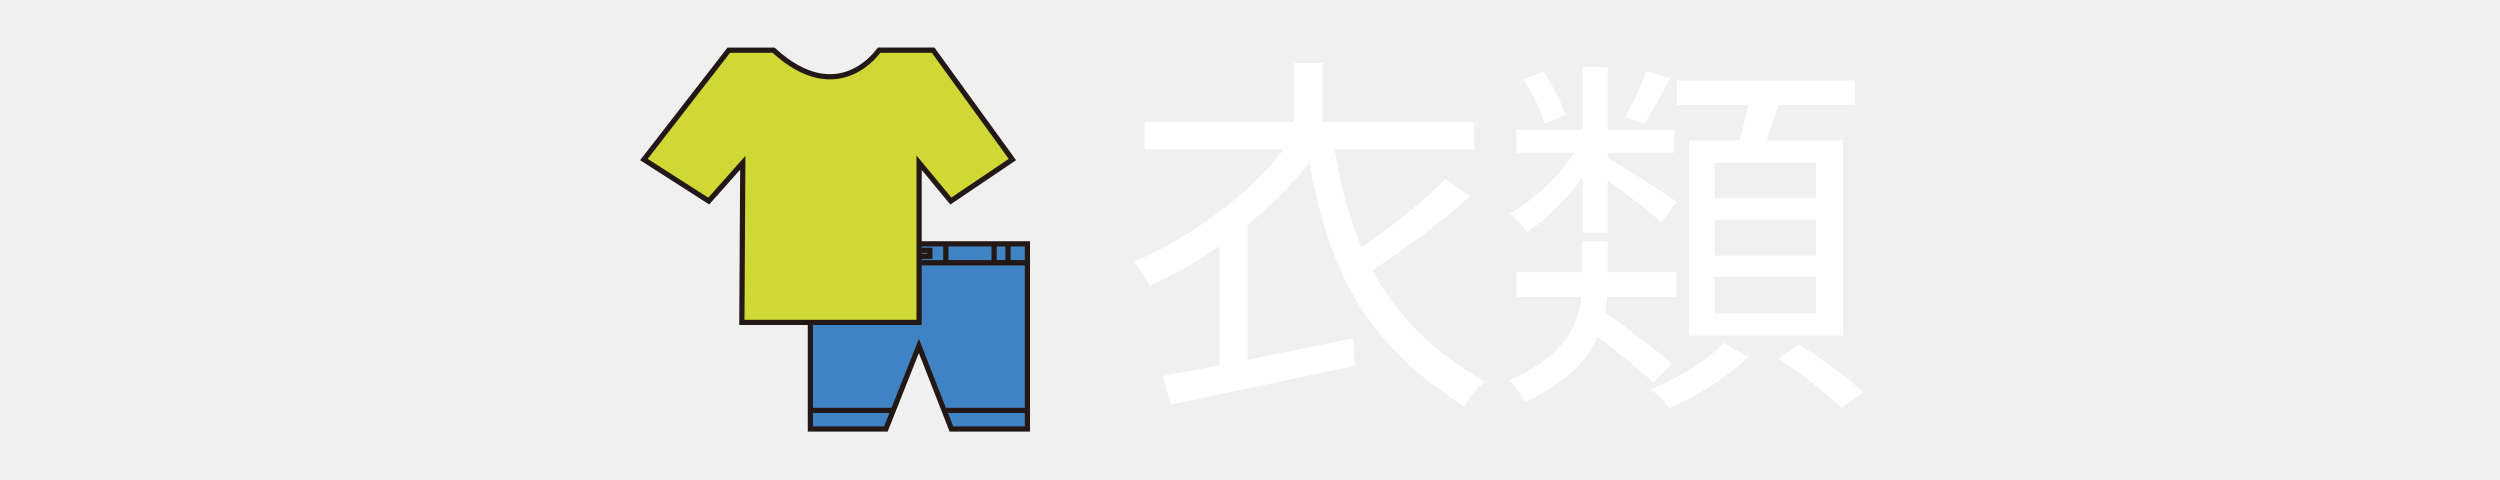
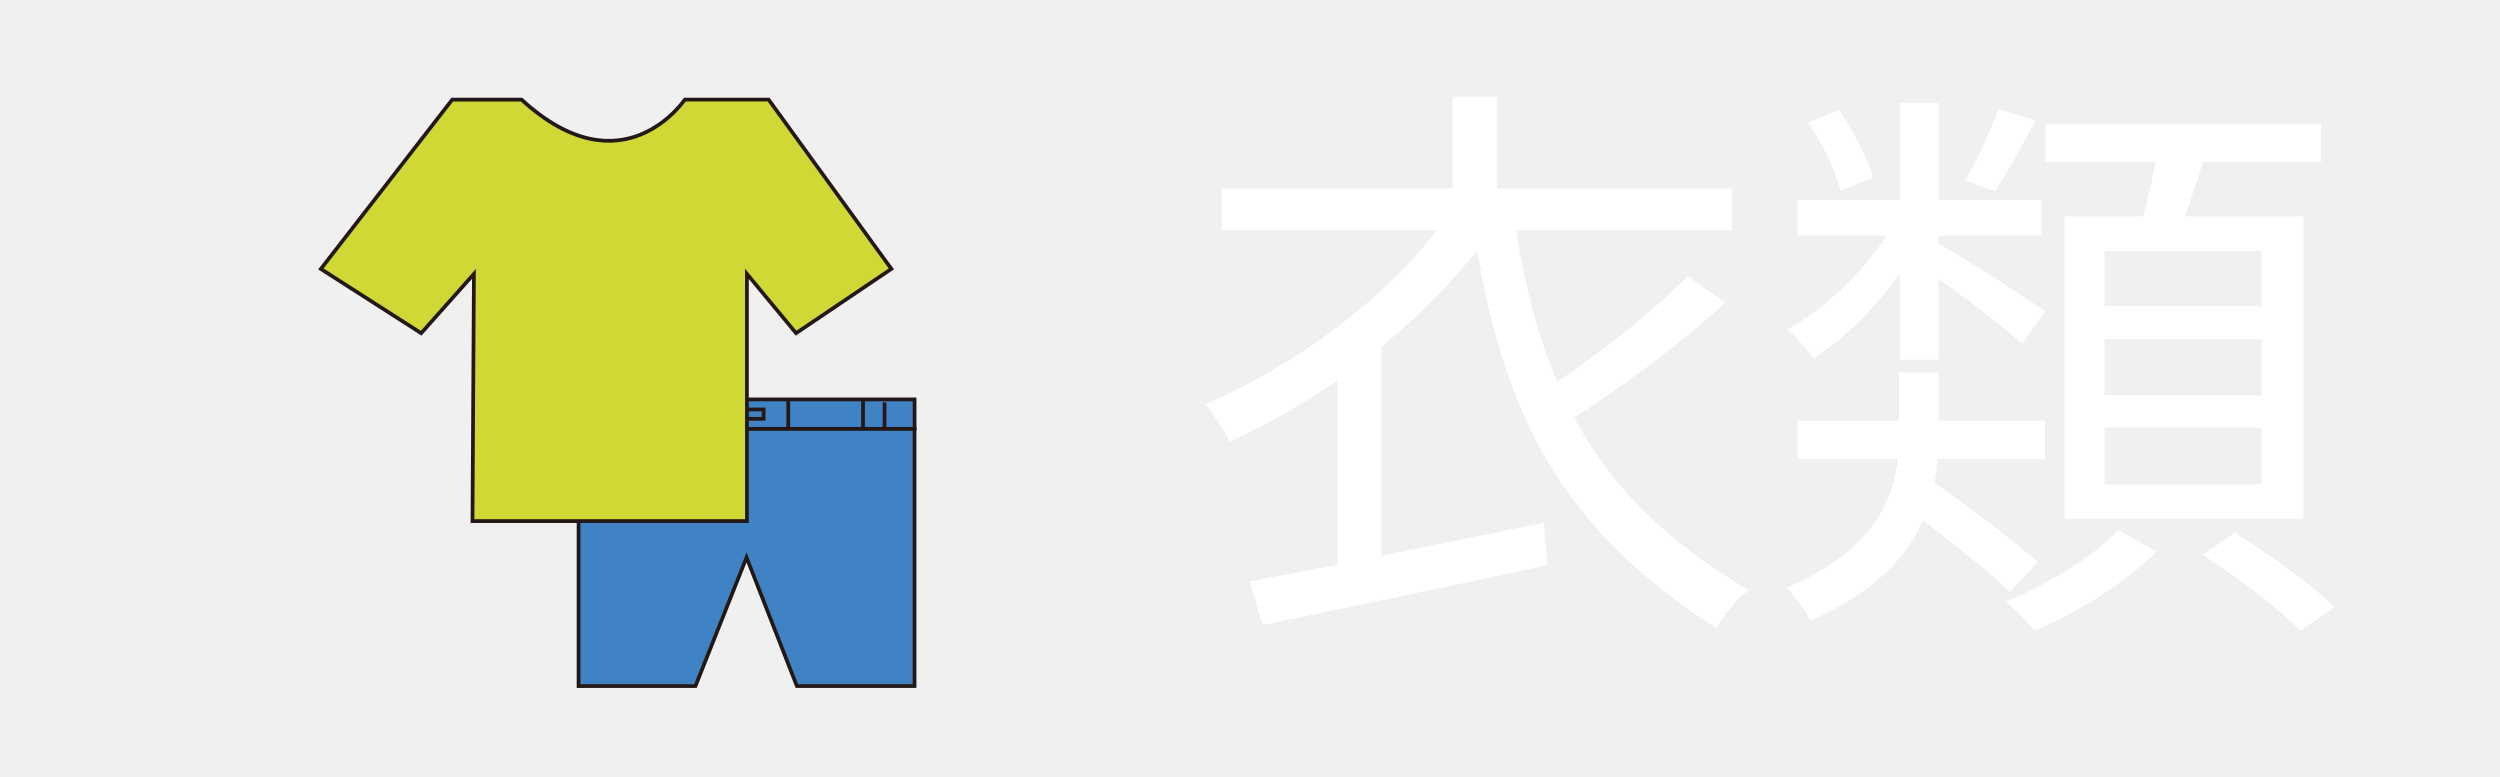
- <svg xmlns="http://www.w3.org/2000/svg" version="1.1" x="0px" y="0px" width="120px" height="23px" viewBox="0 0 120 23" enable-background="new 0 0 120 23" xml:space="preserve">
-   <g id="レイヤー_1" display="none">
-     <path display="inline" fill="#F7F9F9" d="M7.669,19.107L6.925,19.66c-0.528-1.104-1.417-2.832-2.304-4.369   c-0.48,2.666-1.584,5.064-3.697,7.082l-0.648-0.625c2.952-2.783,3.816-6.359,3.816-10.44V0.627h0.864v10.681   c0,0.959-0.049,1.895-0.145,2.786C5.869,15.797,7.021,17.885,7.669,19.107z M2.533,5.211c-0.217,2.304-0.648,4.896-1.368,6.336   l-0.769-0.24c0.792-1.464,1.248-3.984,1.393-6.192L2.533,5.211z M8.196,4.515c-0.504,1.56-1.319,3.792-2.184,5.737l-0.6-0.288   c0.863-1.968,1.632-4.225,2.04-5.737L8.196,4.515z M10.141,16.947c-0.432,1.992-1.368,4.152-2.592,5.377L6.78,21.893   c1.272-1.201,2.185-3.264,2.568-5.16L10.141,16.947z M8.965,8.14c-0.168,0.312-0.384,0.6-0.576,0.864l-0.72-0.432   c1.752-2.329,2.809-4.945,3.359-7.921l0.816,0.096c-0.144,0.792-0.336,1.536-0.552,2.28h2.855h0.145h0.12l0.575,0.096   c-0.695,5.544-2.951,9.602-6.479,11.93l-0.624-0.625c1.656-1.031,3-2.447,4.056-4.201C11.148,9.532,10.166,8.835,8.965,8.14z    M12.276,9.604c0.36-0.672,0.672-1.392,0.912-2.16c-0.744-0.624-1.704-1.2-2.88-1.776c-0.288,0.648-0.624,1.296-0.983,1.92   C10.501,8.26,11.484,8.932,12.276,9.604z M13.43,6.724c0.264-0.912,0.48-1.896,0.648-2.929h-3.024   c-0.144,0.432-0.312,0.864-0.48,1.272C11.702,5.619,12.662,6.171,13.43,6.724z M12.781,17.02c0.528,1.752,0.816,3.313,0.889,4.656   l-0.889,0.168c-0.023-1.344-0.264-2.904-0.768-4.584L12.781,17.02z M22.502,14.5l-0.648,0.721   c-1.656-1.271-2.855-3.625-3.552-7.489c-0.576,3.24-1.752,5.665-4.321,7.344l-0.647-0.625c2.809-1.799,3.913-4.487,4.345-8.255   h-2.641V5.38h2.735c0.12-1.44,0.192-3.024,0.216-4.752l0.841,0.024c-0.024,1.704-0.097,3.288-0.217,4.729h3.528v0.816h-3.265   C19.454,10.612,20.702,13.252,22.502,14.5z M16.142,16.973c0.816,1.728,1.32,3.264,1.561,4.607l-0.816,0.24   c-0.216-1.344-0.696-2.904-1.44-4.584L16.142,16.973z M19.478,16.42c1.368,2.016,2.328,3.936,2.904,5.592l-0.84,0.313   c-0.528-1.68-1.464-3.576-2.784-5.568L19.478,16.42z M20.222,0.987c0.912,1.032,1.56,2.016,1.944,2.952l-0.672,0.288   c-0.385-0.912-0.984-1.872-1.824-2.904L20.222,0.987z" />
-     <path display="inline" fill="#F7F9F9" d="M31.068,8.668c-0.72-2.16-1.464-4.152-2.231-5.809l0.96-0.408   c0.768,1.728,1.512,3.744,2.208,5.88c2.399-0.792,4.775-1.536,6.576-1.896c-0.648-1.44-1.969-3.577-2.929-4.705l0.841-0.456   c1.031,1.224,2.399,3.6,3.048,4.993c0.384-0.048,0.72-0.072,1.031-0.072c3.648,0,5.521,1.584,5.521,4.92   c0,2.736-1.848,4.561-5.208,4.561c-0.96,0-2.184-0.145-3.384-0.504l0.071-0.938c1.2,0.385,2.353,0.529,3.265,0.529   c2.784,0,4.296-1.439,4.296-3.673c0-2.712-1.488-3.96-4.656-3.96c-1.656,0-4.873,0.936-8.185,2.088   c1.368,4.176,2.544,8.689,3.216,12.313L34.5,21.748c-0.624-3.576-1.8-8.088-3.12-12.217c-1.944,0.696-3.89,1.416-5.544,2.04   l-0.336-0.96C27.156,10.036,29.125,9.34,31.068,8.668z" />
-     <path display="inline" fill="#F7F9F9" d="M51.301,6.339c0.792,0.024,1.632,0.048,2.568,0.048c2.52,0,5.424-0.096,8.207-0.312   c-0.526-1.536-0.936-3.144-1.15-4.656l1.008-0.12c0.191,1.512,0.576,3.121,1.129,4.705c2.545-0.192,4.944-0.48,6.744-0.864   l0.191,0.912c-1.801,0.36-4.129,0.624-6.625,0.84c1.08,2.88,2.615,5.543,4.345,7.202l-0.743,0.84   c-2.904-1.176-5.688-1.824-8.544-1.824c-3.072,0-4.777,1.416-4.777,3.527c0,2.809,2.856,4.129,8.498,4.129   c0.961,0,2.017-0.047,3.145-0.119l-0.021,0.937c-1.08,0.097-2.137,0.119-3.072,0.119c-6.36,0-9.528-1.752-9.528-5.136   c0-2.616,2.279-4.321,5.617-4.321c2.76,0,5.399,0.553,7.872,1.44c-1.368-1.44-2.762-3.959-3.77-6.722   c-2.928,0.216-6,0.312-8.711,0.312c-0.816,0-1.632,0-2.376-0.024V6.339H51.301z" />
-     <path display="inline" fill="#F7F9F9" d="M80.244,5.019c0.385-1.416,0.672-2.736,0.863-3.84l1.009,0.12   c-0.191,1.08-0.479,2.353-0.863,3.72h4.704v0.912h-4.969c-1.151,3.913-2.93,8.377-4.873,11.184l-0.889-0.525   c1.92-2.664,3.625-6.89,4.729-10.658h-4.199V5.02L80.244,5.019L80.244,5.019z M90.063,8.5c-0.023,0.504-0.023,1.368-0.023,2.328   c0,1.584,0,3.576,0.023,5.064c1.655,0.672,3.289,1.655,4.584,2.688l-0.623,0.721c-1.152-0.984-2.545-1.85-3.961-2.473v0.936   c0,2.496-1.32,3.865-4.176,3.865c-2.714,0-4.537-1.537-4.537-3.289c0-2.016,1.729-3.336,4.537-3.336   c1.03,0,2.135,0.191,3.215,0.553c0-1.44,0-3.24,0-4.729c0-0.96,0-1.824,0-2.328H90.063L90.063,8.5z M85.887,15.844   c-2.307,0-3.674,0.961-3.674,2.496c0,1.32,1.633,2.424,3.602,2.424c2.279,0,3.312-0.981,3.312-3c0-0.312,0-0.768,0-1.32   C88.021,16.061,86.916,15.844,85.887,15.844z M94.621,8.14c-1.367-1.008-4.104-2.568-5.977-3.312l0.479-0.792   c1.992,0.864,4.514,2.28,6,3.312L94.621,8.14z" />
-     <path display="inline" fill="#F7F9F9" d="M101.916,4.347c-0.145,1.848-0.217,3.696-0.217,5.208c0,5.953,2.328,9.914,4.177,9.914   c1.226,0,2.209-1.992,2.931-4.752l0.862,0.359c-0.937,3.336-2.063,5.447-3.744,5.447c-2.399,0-5.208-4.344-5.208-10.92   c0-1.56,0.049-3.432,0.168-5.328L101.916,4.347z M114.949,3.939c3.384,3.265,4.632,7.153,4.775,12.385l-1.057,0.098   c-0.07-5.065-1.318-8.906-4.514-11.882L114.949,3.939z" />
+ <svg xmlns="http://www.w3.org/2000/svg" version="1.1" id="レイヤー_1" x="0px" y="0px" width="166.893px" height="51.832px" viewBox="0 0 166.893 51.832" enable-background="new 0 0 166.893 51.832" xml:space="preserve">
+   <g id="レイヤー_1_1_" display="none">
+     <path display="inline" fill="#F7F9F9" d="M7.669,19.107L6.925,19.66c-0.528-1.104-1.417-2.832-2.304-4.369   c-0.48,2.666-1.584,5.064-3.697,7.082l-0.648-0.625c2.952-2.783,3.816-6.358,3.816-10.439V0.627h0.864v10.682   c0,0.959-0.049,1.895-0.146,2.785C5.869,15.797,7.021,17.885,7.669,19.107z M2.533,5.211c-0.219,2.305-0.648,4.896-1.368,6.336   l-0.771-0.239c0.792-1.465,1.248-3.984,1.395-6.192L2.533,5.211z M8.196,4.515c-0.504,1.56-1.317,3.792-2.184,5.736l-0.6-0.288   c0.861-1.968,1.632-4.225,2.04-5.736L8.196,4.515z M10.141,16.947c-0.432,1.992-1.368,4.152-2.592,5.377l-0.771-0.431   c1.272-1.201,2.187-3.265,2.568-5.16L10.141,16.947z M8.965,8.14c-0.168,0.312-0.384,0.6-0.576,0.863l-0.72-0.432   c1.752-2.329,2.809-4.945,3.357-7.921l0.816,0.096c-0.144,0.792-0.336,1.536-0.552,2.28h2.854h0.146h0.12l0.573,0.096   c-0.693,5.544-2.949,9.603-6.479,11.93l-0.624-0.625c1.656-1.03,3-2.446,4.056-4.2C11.148,9.532,10.166,8.835,8.965,8.14z    M12.276,9.604c0.36-0.672,0.674-1.393,0.912-2.16c-0.744-0.624-1.704-1.2-2.88-1.776c-0.288,0.648-0.624,1.296-0.981,1.92   C10.501,8.26,11.484,8.932,12.276,9.604z M13.43,6.724c0.264-0.912,0.48-1.896,0.648-2.93h-3.024   c-0.144,0.433-0.312,0.864-0.479,1.272C11.702,5.619,12.662,6.171,13.43,6.724z M12.781,17.02c0.528,1.752,0.816,3.313,0.891,4.655   l-0.891,0.168c-0.021-1.344-0.264-2.903-0.768-4.584L12.781,17.02z M22.502,14.5l-0.648,0.722   c-1.654-1.271-2.854-3.625-3.552-7.489c-0.576,3.24-1.752,5.665-4.321,7.344l-0.646-0.625c2.809-1.799,3.913-4.487,4.345-8.255   h-2.641V5.38h2.733c0.12-1.439,0.192-3.023,0.216-4.752l0.843,0.024c-0.024,1.704-0.099,3.288-0.219,4.729h3.528v0.816h-3.265   C19.454,10.612,20.702,13.252,22.502,14.5z M16.142,16.973c0.816,1.729,1.32,3.264,1.563,4.606l-0.816,0.24   c-0.216-1.344-0.696-2.904-1.439-4.584L16.142,16.973z M19.478,16.42c1.368,2.017,2.328,3.937,2.904,5.593l-0.84,0.313   c-0.528-1.681-1.464-3.576-2.784-5.568L19.478,16.42z M20.222,0.987c0.912,1.032,1.562,2.016,1.944,2.952l-0.672,0.288   c-0.387-0.912-0.984-1.872-1.824-2.904L20.222,0.987z" />
+     <path display="inline" fill="#F7F9F9" d="M31.068,8.668c-0.72-2.16-1.464-4.151-2.229-5.809l0.96-0.408   c0.768,1.729,1.512,3.744,2.208,5.88c2.397-0.792,4.773-1.536,6.576-1.896c-0.648-1.44-1.971-3.577-2.931-4.705l0.843-0.456   c1.029,1.224,2.397,3.6,3.048,4.993c0.384-0.049,0.72-0.072,1.029-0.072c3.648,0,5.521,1.584,5.521,4.92   c0,2.736-1.848,4.561-5.208,4.561c-0.96,0-2.184-0.145-3.384-0.504l0.069-0.938c1.2,0.385,2.354,0.529,3.267,0.529   c2.784,0,4.296-1.439,4.296-3.675c0-2.712-1.488-3.96-4.656-3.96c-1.656,0-4.873,0.937-8.185,2.088   c1.368,4.178,2.544,8.689,3.216,12.313L34.5,21.748c-0.624-3.576-1.8-8.088-3.12-12.217c-1.944,0.696-3.89,1.416-5.544,2.04   l-0.336-0.96C27.156,10.036,29.125,9.34,31.068,8.668z" />
+     <path display="inline" fill="#F7F9F9" d="M51.3,6.339c0.793,0.024,1.633,0.049,2.568,0.049c2.521,0,5.424-0.097,8.207-0.313   c-0.525-1.536-0.938-3.144-1.15-4.656l1.009-0.12c0.19,1.513,0.575,3.121,1.129,4.705c2.545-0.191,4.944-0.479,6.744-0.863   l0.19,0.911c-1.803,0.36-4.129,0.624-6.625,0.841c1.08,2.88,2.613,5.543,4.346,7.201l-0.743,0.841   c-2.904-1.177-5.688-1.824-8.543-1.824c-3.072,0-4.777,1.416-4.777,3.527c0,2.809,2.856,4.129,8.499,4.129   c0.963,0,2.02-0.048,3.146-0.119l-0.021,0.938c-1.077,0.099-2.137,0.119-3.069,0.119c-6.359,0-9.527-1.752-9.527-5.137   c0-2.615,2.279-4.32,5.617-4.32c2.76,0,5.396,0.553,7.871,1.439c-1.367-1.439-2.765-3.958-3.771-6.723   c-2.928,0.217-6,0.313-8.71,0.313c-0.814,0-1.632,0-2.376-0.024V6.339H51.3z" />
+     <path display="inline" fill="#F7F9F9" d="M80.244,5.019c0.385-1.416,0.672-2.736,0.861-3.84l1.012,0.119   c-0.191,1.08-0.479,2.354-0.863,3.721h4.703v0.912h-4.971c-1.148,3.912-2.93,8.377-4.871,11.184l-0.891-0.525   c1.92-2.664,3.625-6.89,4.729-10.657h-4.199V5.02L80.244,5.019L80.244,5.019z M90.063,8.5c-0.021,0.504-0.021,1.368-0.021,2.328   c0,1.584,0,3.576,0.021,5.064c1.655,0.672,3.289,1.653,4.584,2.688l-0.623,0.721c-1.149-0.983-2.545-1.85-3.961-2.473v0.937   c0,2.495-1.317,3.864-4.176,3.864c-2.714,0-4.537-1.537-4.537-3.289c0-2.016,1.729-3.336,4.537-3.336   c1.03,0,2.135,0.191,3.215,0.554c0-1.439,0-3.24,0-4.729c0-0.96,0-1.824,0-2.328L90.063,8.5L90.063,8.5z M85.887,15.844   c-2.308,0-3.675,0.962-3.675,2.496c0,1.32,1.634,2.425,3.603,2.425c2.278,0,3.313-0.98,3.313-3c0-0.313,0-0.769,0-1.32   C88.021,16.061,86.916,15.844,85.887,15.844z M94.621,8.14c-1.367-1.009-4.104-2.568-5.979-3.313l0.479-0.792   c1.991,0.864,4.515,2.28,6,3.313L94.621,8.14z" />
+     <path display="inline" fill="#F7F9F9" d="M101.916,4.347c-0.146,1.848-0.217,3.695-0.217,5.208c0,5.952,2.326,9.913,4.178,9.913   c1.226,0,2.209-1.991,2.931-4.752l0.862,0.359c-0.938,3.336-2.063,5.447-3.744,5.447c-2.399,0-5.209-4.344-5.209-10.92   c0-1.561,0.05-3.433,0.168-5.328L101.916,4.347z M114.949,3.939c3.385,3.265,4.633,7.152,4.773,12.385l-1.059,0.098   c-0.068-5.064-1.316-8.905-4.517-11.882L114.949,3.939z" />
  </g>
-   <g id="レイヤー_2">
-     <rect x="38.898" y="11.704" fill="#4083C5" stroke="#231815" stroke-width="0.25" stroke-miterlimit="10" width="10.418" height="0.913" />
-     <line fill="none" stroke="#231815" stroke-width="0.25" stroke-miterlimit="10" x1="39.75" y1="11.704" x2="39.75" y2="12.617" />
-     <line fill="none" stroke="#231815" stroke-width="0.25" stroke-miterlimit="10" x1="40.417" y1="11.704" x2="40.417" y2="12.617" />
-     <line fill="#4083C5" stroke="#231815" stroke-width="0.25" stroke-miterlimit="10" x1="48.384" y1="11.796" x2="48.384" y2="12.617" />
-     <line fill="#4083C5" stroke="#231815" stroke-width="0.25" stroke-miterlimit="10" x1="47.718" y1="12.617" x2="47.718" y2="11.704" />
-     <line fill="none" stroke="#231815" stroke-width="0.25" stroke-miterlimit="10" x1="42.709" y1="11.704" x2="42.709" y2="12.617" />
-     <line fill="none" stroke="#231815" stroke-width="0.25" stroke-miterlimit="10" x1="45.4" y1="11.704" x2="45.4" y2="12.617" />
-     <polygon fill="none" stroke="#231815" stroke-width="0.25" stroke-miterlimit="10" points="43.421,12.016 43.421,12.305    44.434,12.305 44.56,12.305 44.634,12.305 44.634,12.016  " />
-     <polygon fill="#4083C5" stroke="#231815" stroke-width="0.25" stroke-miterlimit="10" points="38.898,12.617 38.898,20.592    42.522,20.592 44.107,16.604 45.667,20.592 49.316,20.592 49.316,12.617  " />
-     <line fill="none" stroke="#231815" stroke-width="0.25" stroke-miterlimit="10" x1="38.898" y1="19.701" x2="42.876" y2="19.701" />
-     <line fill="none" stroke="#231815" stroke-width="0.25" stroke-miterlimit="10" x1="45.4" y1="19.701" x2="49.316" y2="19.701" />
-     <path fill="#CFD834" stroke="#231815" stroke-width="0.25" stroke-miterlimit="10" d="M37.131,2.409h-2.149l-4.075,5.249   l3.112,1.993l1.635-1.839l-0.045,7.664h8.508V7.811l1.523,1.839l2.956-1.993l-3.806-5.249h-2.598   C42.191,2.409,40.267,5.282,37.131,2.409z" />
-     <text transform="matrix(1 0 0 1 53.8428 18.1445)" fill="#FFFFFF" font-family="'HGMaruGothicMPRO'" font-size="18">衣類</text>
+   <g display="none">
+     <path display="inline" fill="#DEDDE3" stroke="#040000" stroke-width="0.25" stroke-linecap="round" stroke-linejoin="round" d="   M22.143,17.416c0,0-14.167,1.446-11.521,11.796c0.02,0.081,0.043,0.165,0.065,0.248c2.938,10.573,35.642,7.146,38.772,6.168   c3.134-0.979,12.24-3.328,11.553-11.359c0,0-0.54-8.201-21.321-7.613C39.694,16.658,24.714,16.781,22.143,17.416z" />
+     <path display="inline" fill="none" stroke="#040000" stroke-width="0.25" stroke-linecap="round" stroke-linejoin="round" d="   M57.293,27.402c0,0,2.35-1.366,1.468-4.6" />
+     <path display="inline" fill="none" stroke="#040000" stroke-width="0.25" stroke-linecap="round" stroke-linejoin="round" d="   M47.991,31.907c0,0,2.938-0.49,4.31-1.369" />
+     <path display="inline" fill="none" stroke="#040000" stroke-width="0.25" stroke-linecap="round" stroke-linejoin="round" d="   M32.717,33.182c0,0,7.736,0.584,11.946-0.295" />
+     <path display="inline" fill="#959595" d="M28.385,35.53c0.793-0.278,0.953-3.819,0.953-3.819s26.388,1.664,28.837-7.344   l-10.184-0.88l-7.932,2.447c0,0-1.271-0.197-5.482-0.294c-4.209-0.1-7.051-0.1-8.42-0.1c-1.371,0-8.91-1.664-8.91-1.664   l0.587,5.042l-2.351,0.831c0,0-2.74,1.788,2.839,3.354C22.239,34.204,26.524,36.182,28.385,35.53z" />
+     <path display="inline" fill="#E1E566" stroke="#040000" stroke-width="0.25" stroke-linecap="round" stroke-linejoin="round" d="   M30.367,12.912c0,0-2.498-1.394-8.594,4.847c-6.094,6.242-5.874,4.26-6.901,4.993c-1.028,0.736-0.588,1.616,0.366,2.498   c0.953,0.884,16.229,8.592,33.706,3.598c0,0,8.078-2.79,8.959-4.772c0.881-1.98,0.109-2.166-1.47-2.681   c-1.581-0.514-6.426-6.315-10.978-6.023C40.906,15.666,30.367,12.912,30.367,12.912z" />
+     <path display="inline" fill="#E6211C" stroke="#040000" stroke-width="0.25" stroke-linecap="round" stroke-linejoin="round" d="   M25.056,14.332c0,0,3.845-2.841,3.55,4.015c-0.294,6.855,7.687,8.713,11.505,2.889c3.82-5.826,2.547,0.097,2.644,0.635   c0.099,0.541,1.273,1.714,2.547-2.349c1.274-4.062,2.792-3.819,3.477-3.624c0.685,0.198-4.603-4.356-11.75-4.112   C29.879,12.031,27.358,11.542,25.056,14.332z" />
+     <path display="inline" fill="#FFFFFF" stroke="#040000" stroke-width="0.25" stroke-linecap="round" stroke-linejoin="round" d="   M36.682,13.059l2.056-8.885c0,0,2.35-1.47,3.452,1.173c1.104,2.645,3.084,0.075,3.305-0.734c0.221-0.809-1.321,5.507-1.321,5.507   s-2.275,1.173-3.231-0.955c-0.953-2.128-2.644-1.053-3.011-0.539" />
+     <ellipse transform="matrix(-0.9242 0.3819 -0.3819 -0.9242 82.8731 -1.921)" display="inline" fill="#CA2726" stroke="#040000" stroke-width="0.25" stroke-linecap="round" stroke-linejoin="round" cx="41.627" cy="7.264" rx="0.856" ry="1.115" />
+     <path display="inline" fill="#237B3A" stroke="#040000" stroke-width="0.25" stroke-linecap="round" stroke-linejoin="round" d="   M24.051,26.424c0,0-0.587-1.812-1.957,0.1c0,0-2.449-0.934-1.126,1.711c0,0-1.565,0.298-1.421,0.931c0,0-1.125,0.831,0.146,1.563   c0,0,0.293,2.989,1.517,2.108c0,0,0.931,1.127,1.763,0.586c0,0,0.735,1.175,2.106,0.687c0,0,1.614,1.228,2.203,0.39   c0,0,2.788,0.884,2.153-1.271c0,0,1.861,1.08,1.663-0.979c0,0,1.125-0.147,0.147-1.468c0,0,0.979-1.03-0.686-1.322   c0,0,0.537-1.516-0.979-0.932c0,0-0.783-1.762-1.813-0.734c0,0-0.295-1.422-1.47-0.588C26.304,27.205,25.325,25.934,24.051,26.424z   " />
+     <path display="inline" fill="#D31E19" stroke="#040000" stroke-width="0.25" d="M17.835,25.837c1.704,0,3.085,1.381,3.085,3.082   c0,1.704-1.381,3.089-3.085,3.089c-1.703,0-3.083-1.385-3.083-3.089C14.752,27.218,16.133,25.837,17.835,25.837z" />
+     <path display="inline" fill="#237B3A" stroke="#040000" stroke-width="0.25" stroke-linecap="round" stroke-linejoin="round" d="   M16.108,27.141c0,0,0.709-1.169,1.35-0.792c0,0-0.115-0.89,0.281-1.74c0,0,0.146,1.156,0.449,1.559c0,0,1.169-0.58,1.095-0.81   l-0.75,1.419c0,0,1.189,0.453,1.438,0.248c0,0-0.733,0.877-1.913,0.192c0,0-0.825,1.601-0.949,1.517   c-0.125-0.086,0.398-1.838,0.398-1.838S16.477,26.814,16.108,27.141z" />
+     <polygon display="inline" fill="#237B3A" stroke="#040000" stroke-width="0.25" stroke-linecap="round" stroke-linejoin="round" points="   17.773,26.863 17.792,26.57 18.037,26.529 18.226,26.783  " />
+     <path display="inline" fill="#FCFDFD" stroke="#040000" stroke-width="0.25" stroke-linecap="round" stroke-linejoin="round" d="   M13.625,24.074c0,0-0.736,2.496,0.808,3.672" />
+     <path display="inline" fill="#848788" stroke="#040000" stroke-width="0.25" stroke-linecap="round" stroke-linejoin="round" d="   M28.899,41.994c0,0-5.385-4.407-9.986-0.589c0,0-2.767,2.007,0.438,4.772c0,0,5.044,3.424,9.4-1.838c0,0,15.128-1.238,18.395,0.637   c0,0,1.065,0.737,1.578-0.367c0,0,1.139-1.135-0.183-1.799C47.222,42.15,37.344,40.719,28.899,41.994z" />
+     <path display="inline" fill="none" stroke="#D3E4EA" stroke-width="0.25" stroke-linecap="round" stroke-linejoin="round" d="   M27.057,42.257c0,0-1.599-2.028-5.543-1.299" />
+     <path display="inline" fill="none" stroke="#D3E4EA" stroke-width="0.25" stroke-linecap="round" stroke-linejoin="round" d="   M20.025,41.875c0,0-0.729,0.225-1.331,1.38" />
+     <path display="inline" fill="none" stroke="#040000" stroke-width="0.25" stroke-linecap="round" stroke-linejoin="round" d="   M85.091,32.318" />
+     <path display="inline" fill="none" stroke="#231815" stroke-width="0.25" stroke-miterlimit="10" d="M62.521,10.791l1.598,22.354   c0,0,5.465,1.934,9.834-0.021l1.943-22.275C75.897,10.847,68.083,12.465,62.521,10.791z" />
+     <path display="inline" opacity="0.55" fill="#B4DFEF" stroke="#040000" stroke-width="0.25" stroke-linecap="round" stroke-linejoin="round" enable-background="new    " d="   M62.949,15.842c0,0,1.31-2.892,5.634-0.678c0,0,1.63,0.788,3.068-0.078c0,0,3.748-1.618,3.821,0l-1.517,18.03   c0,0-4.216,1.995-9.836,0.021L62.949,15.842z" />
+     <polyline display="inline" opacity="0.8" fill="none" stroke="#040000" stroke-width="0.25" stroke-linecap="round" stroke-linejoin="round" enable-background="new    " points="   66.824,33.146 74.568,4.576 82.448,6.665  " />
+     <path display="inline" opacity="0.85" fill="#80C4DE" stroke="#040000" stroke-width="0.25" stroke-linecap="round" stroke-linejoin="round" enable-background="new    " d="   M62.899,16.282c0,0,1.177,2.788,3.12,1.034c0,0,1.86-1.656,3.456-0.002c0,0,1.665,2.364,3.582-0.421c0,0,1.488-1.977,2.365-0.928   l-1.468,17.184c0,0-3.666,1.936-9.834,0.021L62.899,16.282z" />
+     <path display="inline" fill="none" stroke="#040000" stroke-width="0.25" stroke-linecap="round" stroke-linejoin="round" d="   M62.521,10.482c0,0,2.463-0.426,5.649-0.538c2.412-0.088,5.233,0.006,7.727,0.593" />
+     <path display="inline" opacity="0.55" fill="none" stroke="#030000" stroke-width="0.25" stroke-linecap="round" stroke-linejoin="round" enable-background="new    " d="   M64.118,33.083c0,0,4.216-1.776,9.834,0.062" />
+     <text transform="matrix(1 0 0 1 80.0803 39.8477)" display="inline" fill="#512E2E" font-family="'HGMaruGothicMPRO'" font-size="37.381">飲食</text>
+   </g>
+   <g id="レイヤー_2" display="none">
+     <path display="inline" fill="#DA9759" d="M21.469,12.304l-2.494,1.163l0.544,1.569c0,0,1.64,1.333,1.743,1.333   c0.103,0,5.945,0,5.945,0c1.468,0.1,6.934-0.205,6.934-0.205l0.584-0.239l0.954-0.241c0,0,3.005-0.51,3.242-0.51   c0.239,0,1.605-0.615,2.905-1.061c1.297-0.442,2.767-0.991,2.767-0.991l1.572-1.333l-0.272-1.432l-0.135-0.854L21.469,12.304z" />
+     <polyline display="inline" fill="#DA9759" stroke="#231815" stroke-width="0.25" stroke-miterlimit="10" points="18.889,13.398    25.105,9.503 46.372,9.503  " />
+     <polyline display="inline" fill="#DA9759" stroke="#231815" stroke-width="0.25" stroke-miterlimit="10" points="40.155,13.579    46.167,9.691 46.167,35.825 40.155,39.714  " />
+     <polygon display="inline" fill="#DA9759" stroke="#231815" stroke-width="0.25" stroke-miterlimit="10" points="38.515,39.63    18.977,39.63 18.977,13.466 40.155,13.466 40.155,39.63  " />
+     <line display="inline" fill="none" stroke="#231815" stroke-width="0.25" stroke-miterlimit="10" x1="18.977" y1="22.485" x2="39.881" y2="22.485" />
+     <line display="inline" fill="none" stroke="#231815" stroke-width="0.25" stroke-miterlimit="10" x1="18.889" y1="31.094" x2="40.155" y2="31.094" />
+     <ellipse display="inline" fill="#DA9759" stroke="#231815" stroke-width="0.25" stroke-miterlimit="10" cx="26.233" cy="18.385" rx="0.53" ry="0.545" />
+     <ellipse display="inline" fill="#DA9759" stroke="#231815" stroke-width="0.25" stroke-miterlimit="10" cx="32.438" cy="18.385" rx="0.529" ry="0.545" />
+     <path display="inline" fill="#DA9759" stroke="#231815" stroke-width="0.25" stroke-miterlimit="10" d="M26.552,18.931   c0,0,0.246,1.41,2.878,1.308c2.628-0.102,2.689-1.308,2.689-1.308" />
+     <ellipse display="inline" fill="#DA9759" stroke="#231815" stroke-width="0.25" stroke-miterlimit="10" cx="26.233" cy="26.904" rx="0.53" ry="0.547" />
+     <ellipse display="inline" fill="#DA9759" stroke="#231815" stroke-width="0.25" stroke-miterlimit="10" cx="32.438" cy="26.904" rx="0.529" ry="0.547" />
+     <path display="inline" fill="#DA9759" stroke="#231815" stroke-width="0.25" stroke-miterlimit="10" d="M26.552,27.451   c0,0,0.246,1.41,2.878,1.307c2.628-0.104,2.689-1.307,2.689-1.307" />
+     <path display="inline" fill="#DA9759" stroke="#231815" stroke-width="0.25" stroke-miterlimit="10" d="M26.466,34.973   c0.29,0,0.527,0.245,0.527,0.549c0,0.302-0.237,0.549-0.527,0.549c-0.296,0-0.532-0.247-0.532-0.549   C25.934,35.218,26.17,34.973,26.466,34.973z" />
+     <path display="inline" fill="#DA9759" stroke="#231815" stroke-width="0.25" stroke-miterlimit="10" d="M32.664,34.973   c0.294,0,0.531,0.245,0.531,0.549c0,0.302-0.236,0.549-0.531,0.549c-0.291,0-0.528-0.247-0.528-0.549   C32.137,35.218,32.374,34.973,32.664,34.973z" />
+     <path display="inline" fill="#DA9759" stroke="#231815" stroke-width="0.25" stroke-miterlimit="10" d="M26.779,35.957   c0,0,0.248,1.412,2.876,1.305c2.632-0.1,2.696-1.305,2.696-1.305" />
+     <rect x="35.339" y="31.995" display="inline" fill="#9D5F24" stroke="#231815" stroke-width="0.25" stroke-miterlimit="10" width="3.111" height="13.01" />
+     <rect x="39.681" y="33.092" display="inline" fill="#9D5F24" stroke="#231815" stroke-width="0.25" stroke-miterlimit="10" width="3.11" height="9.591" />
+     <rect x="65.997" y="32.812" display="inline" fill="#9D5F24" stroke="#231815" stroke-width="0.25" stroke-miterlimit="10" width="3.188" height="13.333" />
+     <rect x="60.505" y="33.343" display="inline" fill="#9D5F24" stroke="#231815" stroke-width="0.25" stroke-miterlimit="10" width="3.109" height="9.592" />
+     <path display="inline" fill="#9D5F24" stroke="#231815" stroke-width="0.25" stroke-miterlimit="10" d="M31.823,30.463   c0,0-0.292,1.746,0,2.472c0.296,0.717,27.883,2.09,39.669,0.058c0,0,0.666-1.044,0-2.661" />
+     <ellipse display="inline" fill="#9D5F24" stroke="#231815" stroke-width="0.25" stroke-miterlimit="10" cx="51.658" cy="30.333" rx="19.835" ry="1.049" />
+     <text transform="matrix(1 0 0 1 79.469 39.6943)" display="inline" fill="#934141" font-family="'HGMaruGothicMPRO'" font-size="38.265">家具</text>
+   </g>
+   <g id="レイヤー_2_1_">
+     <rect x="38.624" y="26.664" fill="#4083C5" stroke="#231815" stroke-width="0.25" stroke-miterlimit="10" width="22.431" height="1.968" />
+     <line fill="none" stroke="#231815" stroke-width="0.25" stroke-miterlimit="10" x1="40.458" y1="26.664" x2="40.458" y2="28.632" />
+     <line fill="none" stroke="#231815" stroke-width="0.25" stroke-miterlimit="10" x1="41.895" y1="26.664" x2="41.895" y2="28.632" />
+     <line fill="none" stroke="#231815" stroke-width="0.25" stroke-miterlimit="10" x1="59.049" y1="26.862" x2="59.049" y2="28.632" />
+     <line fill="none" stroke="#231815" stroke-width="0.25" stroke-miterlimit="10" x1="57.613" y1="28.632" x2="57.613" y2="26.664" />
+     <line fill="none" stroke="#231815" stroke-width="0.25" stroke-miterlimit="10" x1="46.829" y1="26.664" x2="46.829" y2="28.632" />
+     <line fill="none" stroke="#231815" stroke-width="0.25" stroke-miterlimit="10" x1="52.623" y1="26.664" x2="52.623" y2="28.632" />
+     <polygon fill="none" stroke="#231815" stroke-width="0.25" stroke-miterlimit="10" points="48.362,27.335 48.362,27.958    50.544,27.958 50.815,27.958 50.974,27.958 50.974,27.335  " />
+     <polygon fill="#4083C5" stroke="#231815" stroke-width="0.25" stroke-miterlimit="10" points="38.624,28.632 38.624,45.801    46.426,45.801 49.837,37.213 53.198,45.801 61.052,45.801 61.052,28.632  " />
+     <path fill="#CFD834" stroke="#231815" stroke-width="0.25" stroke-miterlimit="10" d="M34.818,6.651H30.19l-8.771,11.302   l6.698,4.291l3.521-3.959l-0.096,16.502h18.32V18.282l3.281,3.96l6.362-4.291L51.309,6.648h-5.593   C45.713,6.651,41.572,12.838,34.818,6.651z" />
+     <text transform="matrix(1 0 0 1 79.1941 39.0098)" fill="#FFFFFF" font-family="'HGMaruGothicMPRO'" font-size="38.757">衣類</text>
  </g>
</svg>
